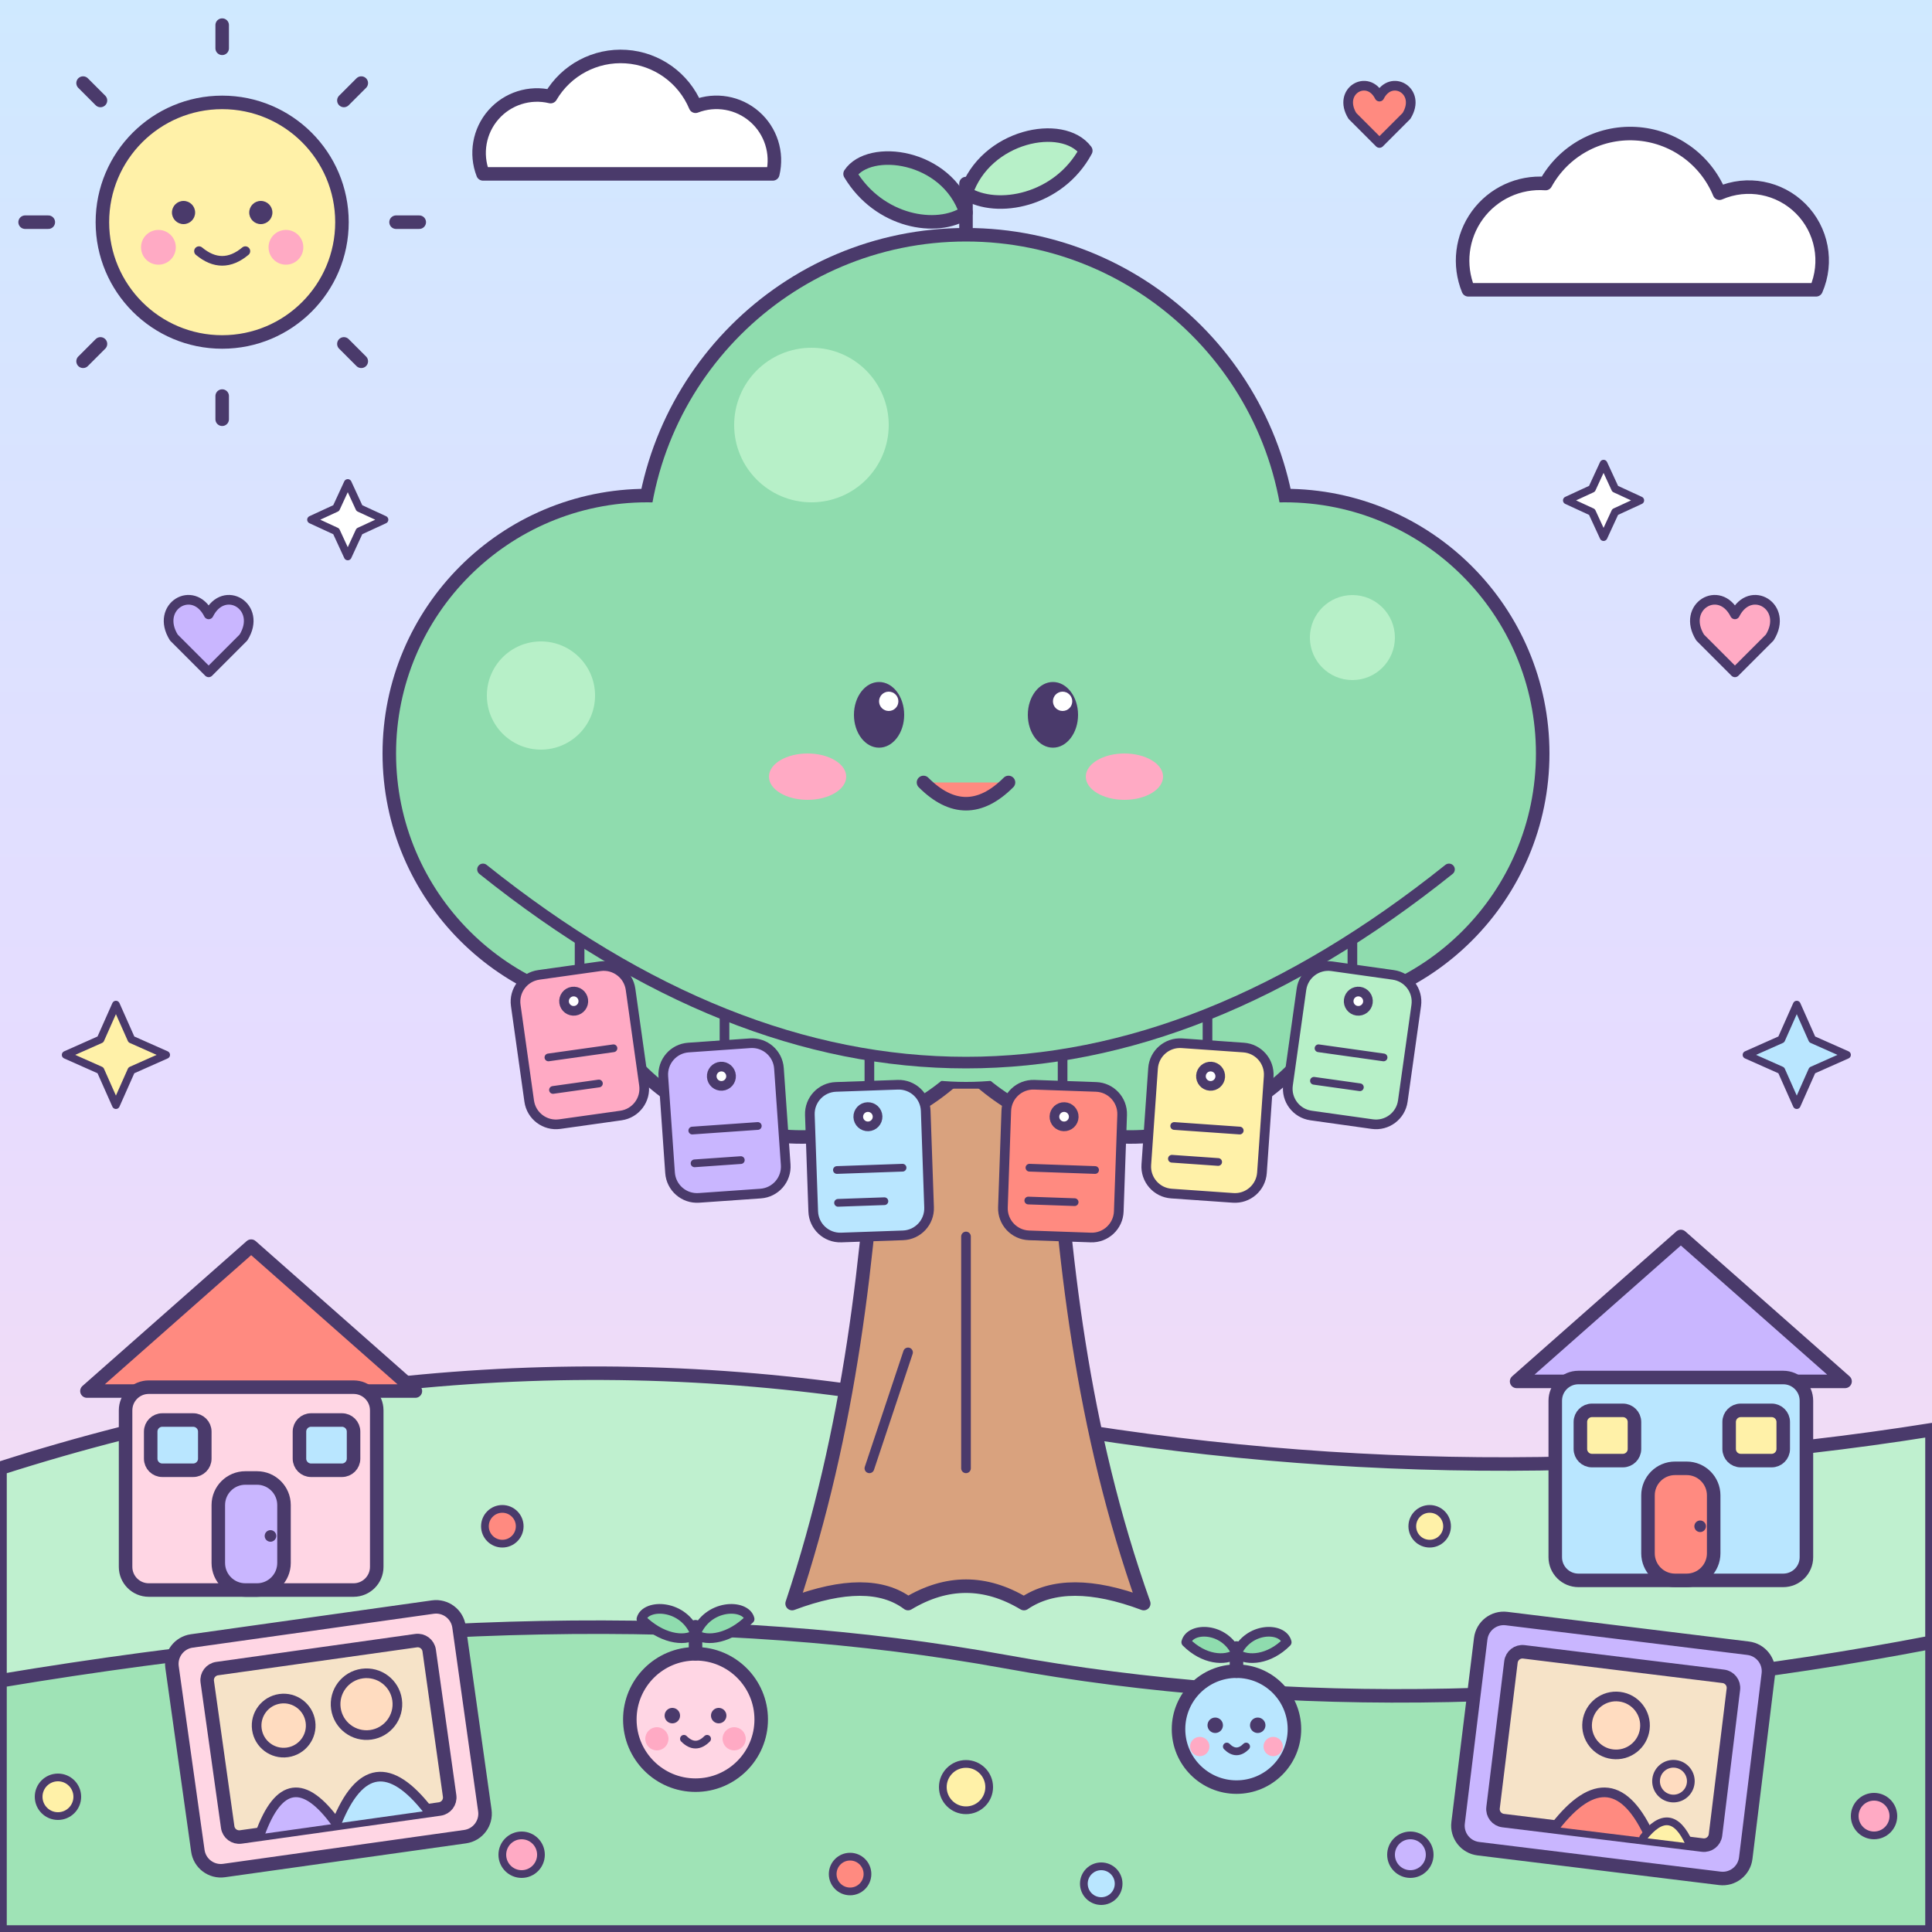
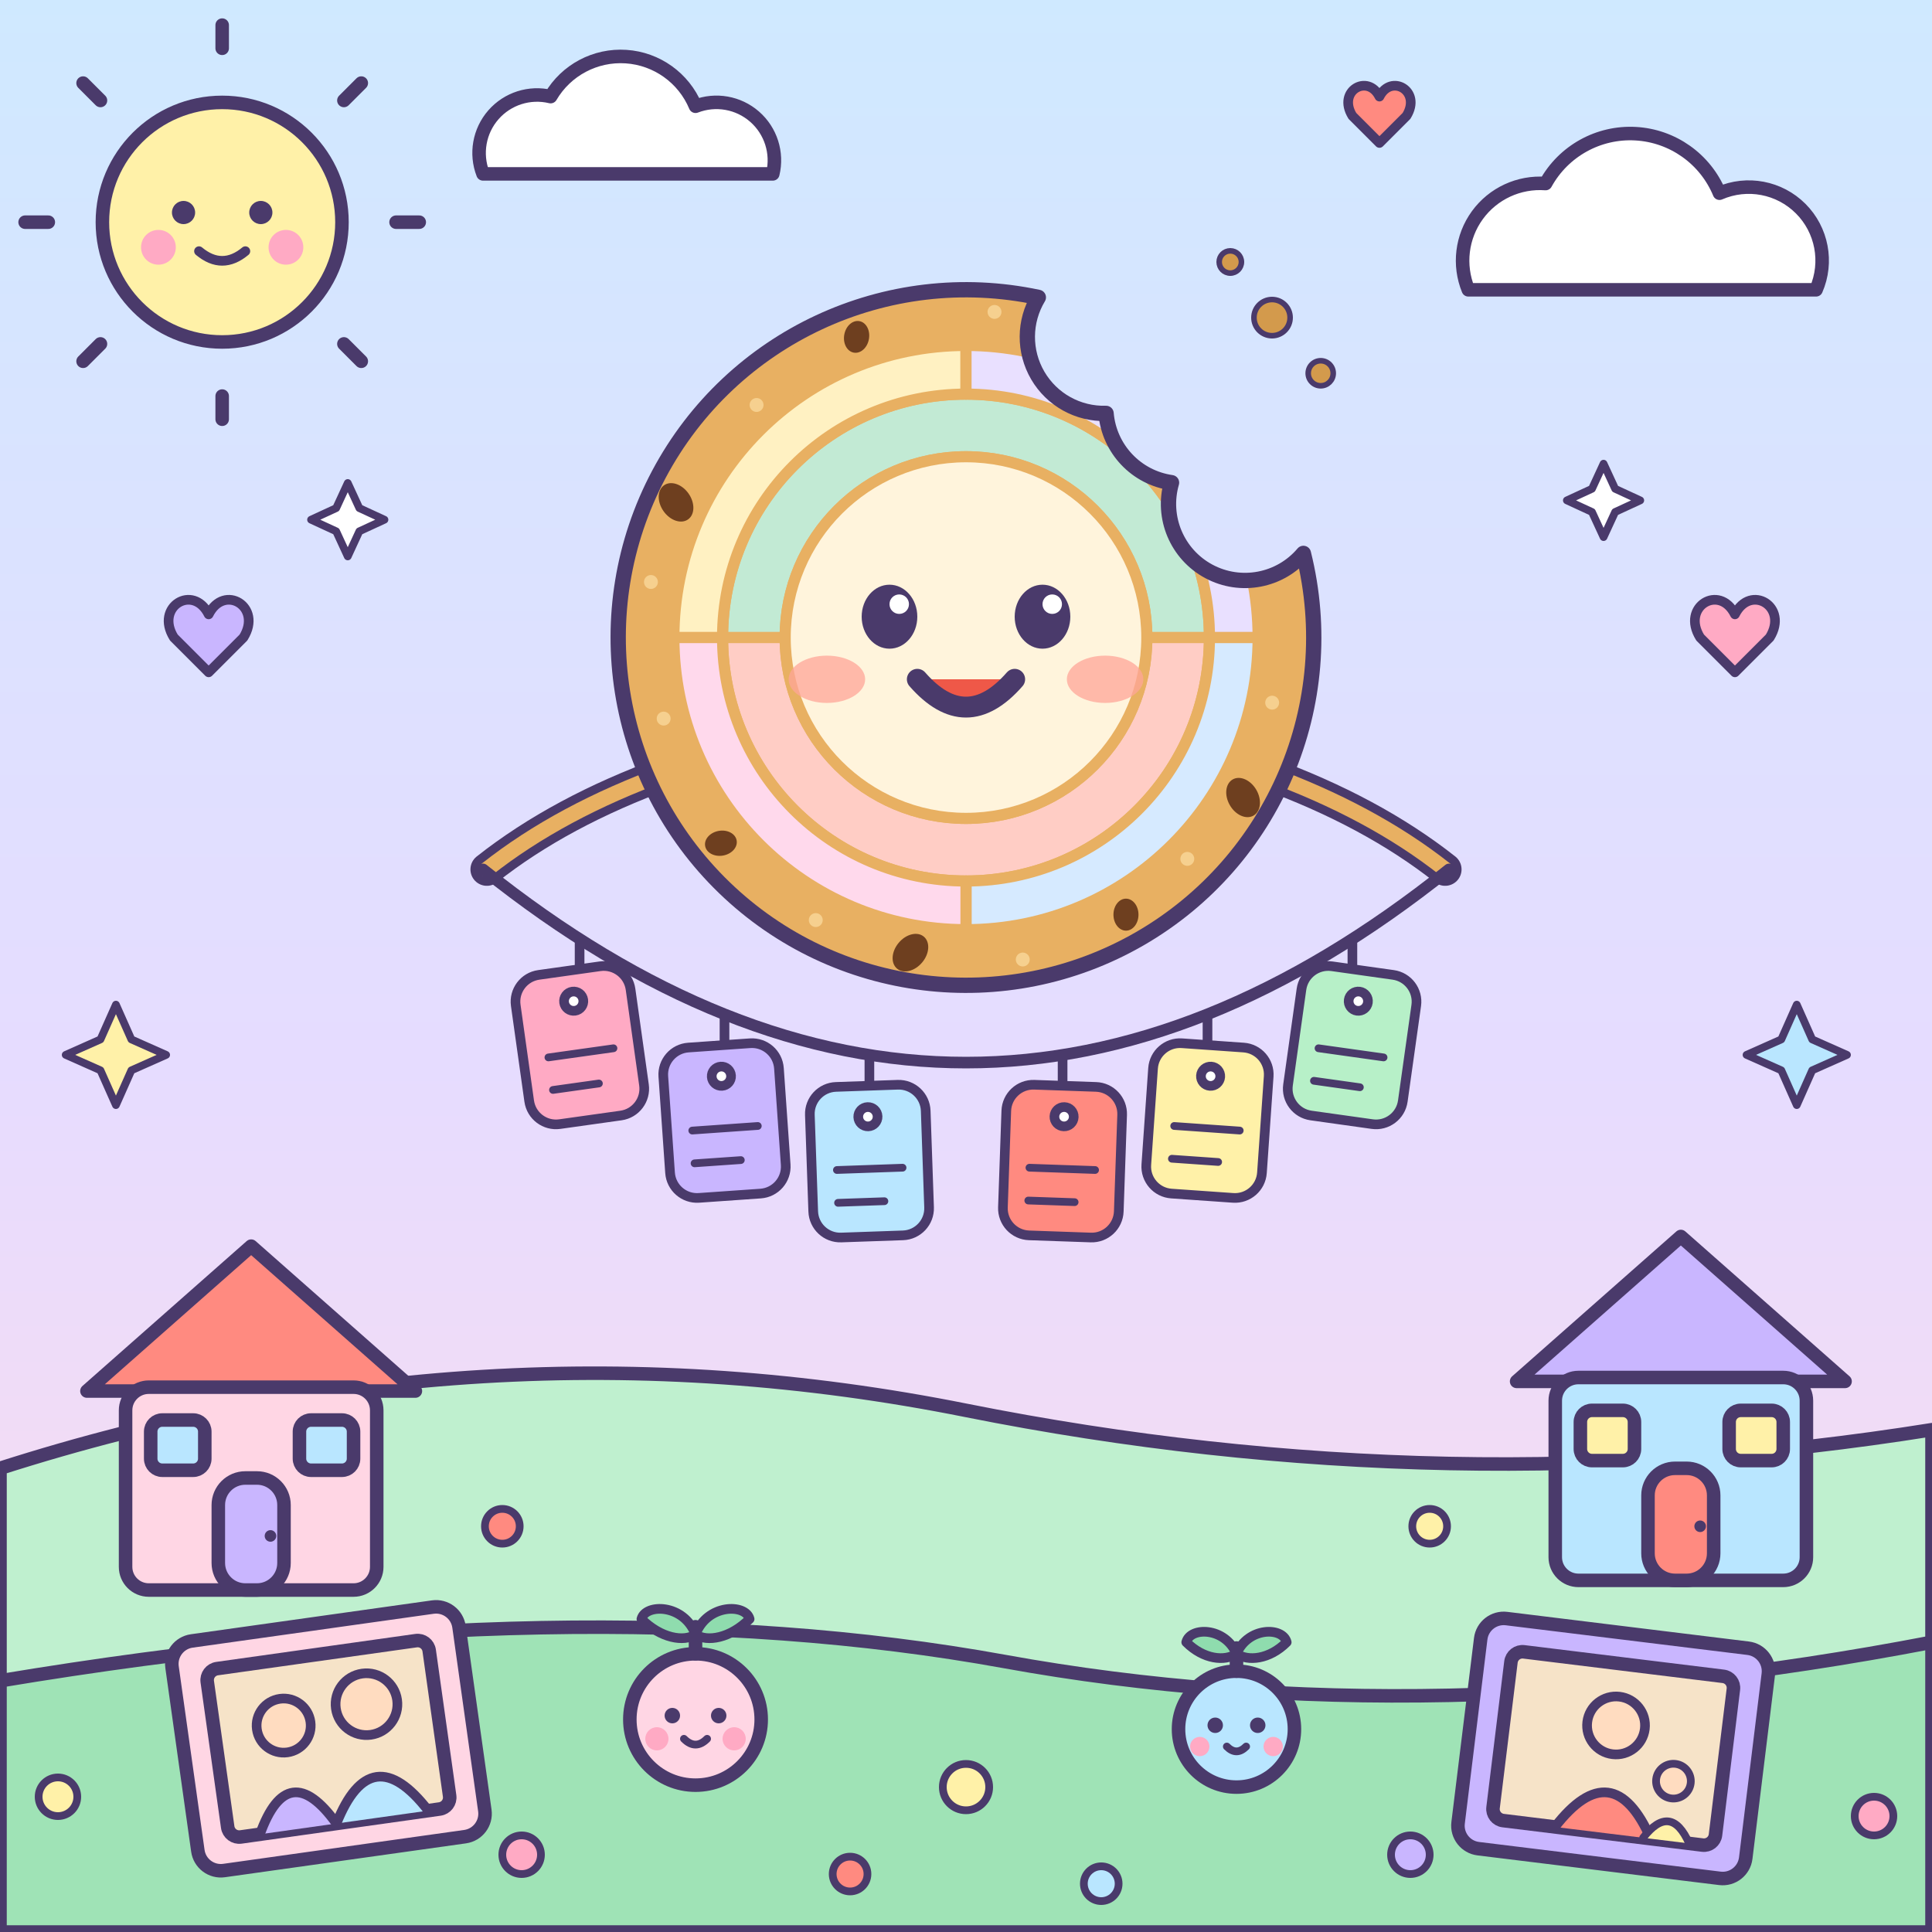
<svg xmlns="http://www.w3.org/2000/svg" viewBox="0 0 1000 1000">
  <defs>
    <linearGradient id="sky" x1="0" y1="0" x2="0" y2="1">
      <stop offset="0" stop-color="#cfe9ff" />
      <stop offset="0.55" stop-color="#e6dcff" />
      <stop offset="1" stop-color="#ffdcea" />
    </linearGradient>
  </defs>
  <rect width="1000" height="1000" fill="url(#sky)" />
  <g stroke="#4a3a6b" stroke-width="7" stroke-linejoin="round" stroke-linecap="round">
    <circle cx="115" cy="115" r="62" fill="#fff1a8" />
    <g fill="none">
      <path d="M115 25v-12M115 205v12M25 115h-12M205 115h12M52 52l-9-9M178 178l9 9M178 52l9-9M52 178l-9 9" />
    </g>
    <circle cx="95" cy="110" r="6" fill="#4a3a6b" stroke="none" />
    <circle cx="135" cy="110" r="6" fill="#4a3a6b" stroke="none" />
    <path d="M103 130q12 10 24 0" fill="none" stroke-width="5" />
    <circle cx="82" cy="128" r="9" fill="#ffaac4" stroke="none" />
    <circle cx="148" cy="128" r="9" fill="#ffaac4" stroke="none" />
    <path d="M760 150a40 40 0 0 1 40-55a50 50 0 0 1 90 5a38 38 0 0 1 50 50z" fill="#fff" />
    <path d="M250 90a30 30 0 0 1 35-40a42 42 0 0 1 75 5a30 30 0 0 1 40 35z" fill="#fff" />
    <path d="M880 330c-10-16 10-28 18-12c8-16 28-4 18 12l-18 18z" fill="#ffaac4" stroke-width="5" />
    <path d="M90 330c-10-16 10-28 18-12c8-16 28-4 18 12l-18 18z" fill="#c9b6ff" stroke-width="5" />
    <path d="M700 60c-8-13 8-22 14-10c6-12 22-3 14 10l-14 14z" fill="#ff8a80" stroke-width="5" />
    <path d="M60 520l8 18 18 8-18 8-8 18-8-18-18-8 18-8z" fill="#fff1a8" stroke-width="4" />
    <path d="M930 520l8 18 18 8-18 8-8 18-8-18-18-8 18-8z" fill="#b9e6ff" stroke-width="4" />
    <path d="M180 250l6 13 13 6-13 6-6 13-6-13-13-6 13-6z" fill="#fff" stroke-width="4" />
    <path d="M830 240l6 13 13 6-13 6-6 13-6-13-13-6 13-6z" fill="#fff" stroke-width="4" />
    <path d="M0 760Q250 680 500 730T1000 740V1000H0z" fill="#bff0cf" />
    <path d="M0 870Q300 820 520 860T1000 850V1000H0z" fill="#9fe3b6" />
    <g>
      <path d="M45 720l85-75 85 75z" fill="#ff8a80" />
      <rect x="65" y="718" width="130" height="105" rx="12" fill="#ffd6e4" />
      <rect x="113" y="765" width="34" height="58" rx="14" fill="#c9b6ff" />
      <rect x="78" y="735" width="28" height="26" rx="6" fill="#b9e6ff" />
      <rect x="155" y="735" width="28" height="26" rx="6" fill="#b9e6ff" />
      <circle cx="140" cy="795" r="3" fill="#4a3a6b" stroke="none" />
    </g>
    <g>
      <path d="M785 715l85-75 85 75z" fill="#c9b6ff" />
      <rect x="805" y="713" width="130" height="105" rx="12" fill="#b9e6ff" />
      <rect x="853" y="760" width="34" height="58" rx="14" fill="#ff8a80" />
      <rect x="818" y="730" width="28" height="26" rx="6" fill="#fff1a8" />
      <rect x="895" y="730" width="28" height="26" rx="6" fill="#fff1a8" />
      <circle cx="880" cy="790" r="3" fill="#4a3a6b" stroke="none" />
    </g>
-     <path d="M455 560C450 650 440 740 410 830Q450 815 470 830Q500 812 530 830Q552 815 592 830C560 740 550 650 545 560z" fill="#d9a27e" />
-     <path d="M500 640v120M470 700q-10 30-20 60" fill="none" stroke-width="5" />
-     <path d="M500 140V95" fill="none" stroke="#4a3a6b" />
-     <path d="M500 110c-10-30-50-35-60-20c15 25 45 30 60 20z" fill="#8fdcae" />
-     <path d="M500 100c10-30 50-38 62-22c-14 26-46 32-62 22z" fill="#b7f0c8" />
-     <g fill="#8fdcae" stroke-width="14">
-       <circle cx="500" cy="290" r="165" />
-       <circle cx="335" cy="390" r="130" />
-       <circle cx="665" cy="390" r="130" />
-       <circle cx="415" cy="470" r="115" />
-       <circle cx="585" cy="470" r="115" />
+     <path d="M345 400 Q290 420 252 450 M655 400 Q710 420 748 450" fill="none" stroke="#4a3a6b" stroke-width="17" stroke-linecap="round" />
+     <path d="M345 400 Q290 420 252 450 M655 400 Q710 420 748 450" fill="none" stroke="#e8b062" stroke-width="8" stroke-linecap="round" />
+     <g transform="translate(284.0 114.0) scale(3.6)" stroke="none">
+       <defs>
+         <clipPath id="kibi-a">
+           <path d="M70.4,11.09 A11,11 0 0 0 80.14,27.77 A11,11 0 0 0 89.55,37.73 A11,11 0 0 0 108.51,47.9 A50,50 0 1 1 70.4,11.09 Z" />
+         </clipPath>
+       </defs>
+       <path d="M70.4,11.09 A11,11 0 0 0 80.14,27.77 A11,11 0 0 0 89.55,37.73 A11,11 0 0 0 108.51,47.9 A50,50 0 1 1 70.4,11.09 Z" fill="#e8b062" />
+       <g clip-path="url(#kibi-a)" stroke="#e8b062" stroke-width="1.6">
+         <path d="M34.0,60.0 L25.0,60.0 A35,35 0 0 1 95.0,60.0 L86.0,60.0 A26,26 0 0 0 34.0,60.0 Z" fill="#c2ead4" />
+         <path d="M86.0,60.0 L95.0,60.0 A35,35 0 0 1 25.0,60.0 L34.0,60.0 A26,26 0 0 0 86.0,60.0 Z" fill="#ffcdc5" />
+         <path d="M25.0,60.0 L18.0,60.0 A42,42 0 0 1 60.0,18.0 L60.0,25.0 A35,35 0 0 0 25.0,60.0 Z" fill="#fff1c2" />
+         <path d="M60.0,25.0 L60.0,18.0 A42,42 0 0 1 102.0,60.0 L95.0,60.0 A35,35 0 0 0 60.0,25.0 Z" fill="#e9e0ff" />
+         <path d="M95.0,60.0 L102.0,60.0 A42,42 0 0 1 60.0,102.0 L60.0,95.0 A35,35 0 0 0 95.0,60.0 Z" fill="#d6eaff" />
+         <path d="M60.0,95.0 L60.0,102.0 A42,42 0 0 1 18.0,60.0 L25.0,60.0 A35,35 0 0 0 60.0,95.0 Z" fill="#ffd9ec" />
+         <circle cx="60" cy="60" r="26" fill="#fff4dc" />
+       </g>
+       <g clip-path="url(#kibi-a)">
+         <circle cx="38.4" cy="100.62" r="1" fill="#f6d08f" />
+         <circle cx="16.53" cy="71.65" r="1" fill="#f6d08f" />
+         <circle cx="14.7" cy="52.01" r="1" fill="#f6d08f" />
+         <circle cx="29.89" cy="26.56" r="1" fill="#f6d08f" />
+         <circle cx="64.1" cy="13.18" r="1" fill="#f6d08f" />
+         <circle cx="91.82" cy="91.82" r="1" fill="#f6d08f" />
+         <circle cx="68.16" cy="106.29" r="1" fill="#f6d08f" />
+         <circle cx="104.02" cy="69.36" r="1" fill="#f6d08f" />
+         <ellipse cx="52.01" cy="105.3" rx="3" ry="2.2" transform="rotate(130 52.01 105.3)" fill="#6e3f1f" />
+         <ellipse cx="24.76" cy="89.57" rx="2.3" ry="1.8" transform="rotate(170 24.76 89.57)" fill="#6e3f1f" />
+         <ellipse cx="18.31" cy="40.56" rx="3" ry="2.2" transform="rotate(235 18.31 40.56)" fill="#6e3f1f" />
+         <ellipse cx="44.27" cy="16.77" rx="2.3" ry="1.8" transform="rotate(280 44.27 16.77)" fill="#6e3f1f" />
+         <ellipse cx="99.84" cy="83.0" rx="3" ry="2.2" transform="rotate(60 99.84 83.0)" fill="#6e3f1f" />
+         <ellipse cx="83.0" cy="99.84" rx="2.3" ry="1.8" transform="rotate(90 83.0 99.84)" fill="#6e3f1f" />
+       </g>
+       <path d="M70.4,11.09 A11,11 0 0 0 80.14,27.77 A11,11 0 0 0 89.55,37.73 A11,11 0 0 0 108.51,47.9 A50,50 0 1 1 70.4,11.09 Z" fill="none" stroke="#4a3a6b" stroke-width="2.2" stroke-linejoin="round" />
+       <g fill="#d39a4c" stroke="#4a3a6b" stroke-width="0.8">
+         <circle cx="104" cy="14" r="2.6" />
+         <circle cx="111" cy="22" r="1.8" />
+         <circle cx="98" cy="6" r="1.6" />
+       </g>
+       <ellipse cx="49" cy="57" rx="4" ry="4.6" fill="#4a3a6b" />
+       <circle cx="50.4" cy="55.2" r="1.4" fill="#fff" />
+       <ellipse cx="71" cy="57" rx="4" ry="4.6" fill="#4a3a6b" />
+       <circle cx="72.4" cy="55.2" r="1.4" fill="#fff" />
+       <path d="M53 66 q7 8 14 0" stroke="#4a3a6b" stroke-width="3" fill="#ef5848" stroke-linecap="round" />
+       <ellipse cx="40" cy="66" rx="5.5" ry="3.4" fill="#ffa598" opacity="0.75" />
+       <ellipse cx="80" cy="66" rx="5.5" ry="3.4" fill="#ffa598" opacity="0.75" />
    </g>
-     <g fill="#8fdcae" stroke="none">
-       <circle cx="500" cy="290" r="165" />
-       <circle cx="335" cy="390" r="130" />
-       <circle cx="665" cy="390" r="130" />
-       <circle cx="415" cy="470" r="115" />
-       <circle cx="585" cy="470" r="115" />
-       <circle cx="500" cy="410" r="150" />
-     </g>
-     <g fill="#b7f0c8" stroke="none">
-       <circle cx="420" cy="220" r="40" />
-       <circle cx="280" cy="360" r="28" />
-       <circle cx="700" cy="330" r="22" />
-     </g>
-     <ellipse cx="455" cy="370" rx="13" ry="17" fill="#4a3a6b" stroke="none" />
-     <ellipse cx="545" cy="370" rx="13" ry="17" fill="#4a3a6b" stroke="none" />
-     <circle cx="460" cy="363" r="5" fill="#fff" stroke="none" />
-     <circle cx="550" cy="363" r="5" fill="#fff" stroke="none" />
-     <path d="M478 405q22 22 44 0" fill="#ff8a80" />
-     <ellipse cx="418" cy="402" rx="20" ry="12" fill="#ffaac4" stroke="none" />
-     <ellipse cx="582" cy="402" rx="20" ry="12" fill="#ffaac4" stroke="none" />
    <path d="M250 450Q500 650 750 450" fill="none" stroke-width="6" />
    <g stroke-width="5">
      <path d="M300 486v18M375 525v18M450 546v18M550 546v18M625 525v18M700 486v18" fill="none" />
      <g transform="rotate(-8 300 540)">
        <rect x="270" y="502" width="60" height="78" rx="14" fill="#ffaac4" />
        <circle cx="300" cy="518" r="5" fill="#fff" />
        <path d="M283 545h34M283 562h24" fill="none" stroke-width="4" />
      </g>
      <g transform="rotate(-4 375 580)">
        <rect x="345" y="541" width="60" height="78" rx="14" fill="#c9b6ff" />
        <circle cx="375" cy="557" r="5" fill="#fff" />
        <path d="M358 584h34M358 601h24" fill="none" stroke-width="4" />
      </g>
      <g transform="rotate(-2 450 600)">
        <rect x="420" y="562" width="60" height="78" rx="14" fill="#b9e6ff" />
        <circle cx="450" cy="578" r="5" fill="#fff" />
        <path d="M433 605h34M433 622h24" fill="none" stroke-width="4" />
      </g>
      <g transform="rotate(2 550 600)">
        <rect x="520" y="562" width="60" height="78" rx="14" fill="#ff8a80" />
        <circle cx="550" cy="578" r="5" fill="#fff" />
        <path d="M533 605h34M533 622h24" fill="none" stroke-width="4" />
      </g>
      <g transform="rotate(4 625 580)">
        <rect x="595" y="541" width="60" height="78" rx="14" fill="#fff1a8" />
        <circle cx="625" cy="557" r="5" fill="#fff" />
        <path d="M608 584h34M608 601h24" fill="none" stroke-width="4" />
      </g>
      <g transform="rotate(8 700 540)">
        <rect x="670" y="502" width="60" height="78" rx="14" fill="#b7f0c8" />
        <circle cx="700" cy="518" r="5" fill="#fff" />
        <path d="M683 545h34M683 562h24" fill="none" stroke-width="4" />
      </g>
    </g>
    <g transform="rotate(-8 170 900)">
      <rect x="95" y="840" width="150" height="120" rx="12" fill="#ffd6e4" />
      <rect x="112" y="856" width="116" height="88" rx="6" fill="#f6e3c8" />
      <circle cx="148" cy="890" r="14" fill="#ffdcc0" stroke-width="5" />
      <path d="M128 944q20-38 40 0" fill="#c9b6ff" stroke-width="5" />
      <circle cx="192" cy="885" r="16" fill="#ffdcc0" stroke-width="5" />
      <path d="M168 944q24-42 48 0" fill="#b9e6ff" stroke-width="5" />
    </g>
    <g transform="rotate(7 835 905)">
      <rect x="760" y="845" width="150" height="120" rx="12" fill="#c9b6ff" />
      <rect x="777" y="861" width="116" height="88" rx="6" fill="#f6e3c8" />
      <circle cx="835" cy="893" r="15" fill="#ffdcc0" stroke-width="5" />
      <path d="M810 949q25-42 50 0" fill="#ff8a80" stroke-width="5" />
      <circle cx="868" cy="918" r="9" fill="#ffdcc0" stroke-width="4" />
      <path d="M856 949q12-20 24 0" fill="#fff1a8" stroke-width="4" />
    </g>
    <g>
      <circle cx="360" cy="890" r="34" fill="#ffd6e4" />
      <path d="M360 856v-14" fill="none" />
      <path d="M360 846c-6-16-26-16-28-8c10 10 22 12 28 8zM360 846c6-16 26-16 28-8c-10 10-22 12-28 8z" fill="#8fdcae" stroke-width="5" />
      <circle cx="348" cy="888" r="4" fill="#4a3a6b" stroke="none" />
      <circle cx="372" cy="888" r="4" fill="#4a3a6b" stroke="none" />
      <path d="M354 900q6 6 12 0" fill="none" stroke-width="4" />
      <circle cx="340" cy="900" r="6" fill="#ffaac4" stroke="none" />
      <circle cx="380" cy="900" r="6" fill="#ffaac4" stroke="none" />
    </g>
    <g>
      <circle cx="640" cy="895" r="30" fill="#b9e6ff" />
      <path d="M640 865v-12" fill="none" />
      <path d="M640 856c-6-14-24-14-26-6c9 9 20 10 26 6zM640 856c6-14 24-14 26-6c-9 9-20 10-26 6z" fill="#8fdcae" stroke-width="5" />
      <circle cx="629" cy="893" r="4" fill="#4a3a6b" stroke="none" />
      <circle cx="651" cy="893" r="4" fill="#4a3a6b" stroke="none" />
      <path d="M635 904q5 5 10 0" fill="none" stroke-width="4" />
      <circle cx="621" cy="904" r="5" fill="#ffaac4" stroke="none" />
      <circle cx="659" cy="904" r="5" fill="#ffaac4" stroke="none" />
    </g>
    <g stroke-width="4">
      <circle cx="500" cy="925" r="12" fill="#fff1a8" />
      <circle cx="270" cy="960" r="10" fill="#ffaac4" />
      <circle cx="730" cy="960" r="10" fill="#c9b6ff" />
      <circle cx="440" cy="970" r="9" fill="#ff8a80" />
      <circle cx="570" cy="975" r="9" fill="#b9e6ff" />
      <circle cx="30" cy="930" r="10" fill="#fff1a8" />
      <circle cx="970" cy="940" r="10" fill="#ffaac4" />
      <circle cx="260" cy="790" r="9" fill="#ff8a80" />
      <circle cx="740" cy="790" r="9" fill="#fff1a8" />
    </g>
  </g>
</svg>
